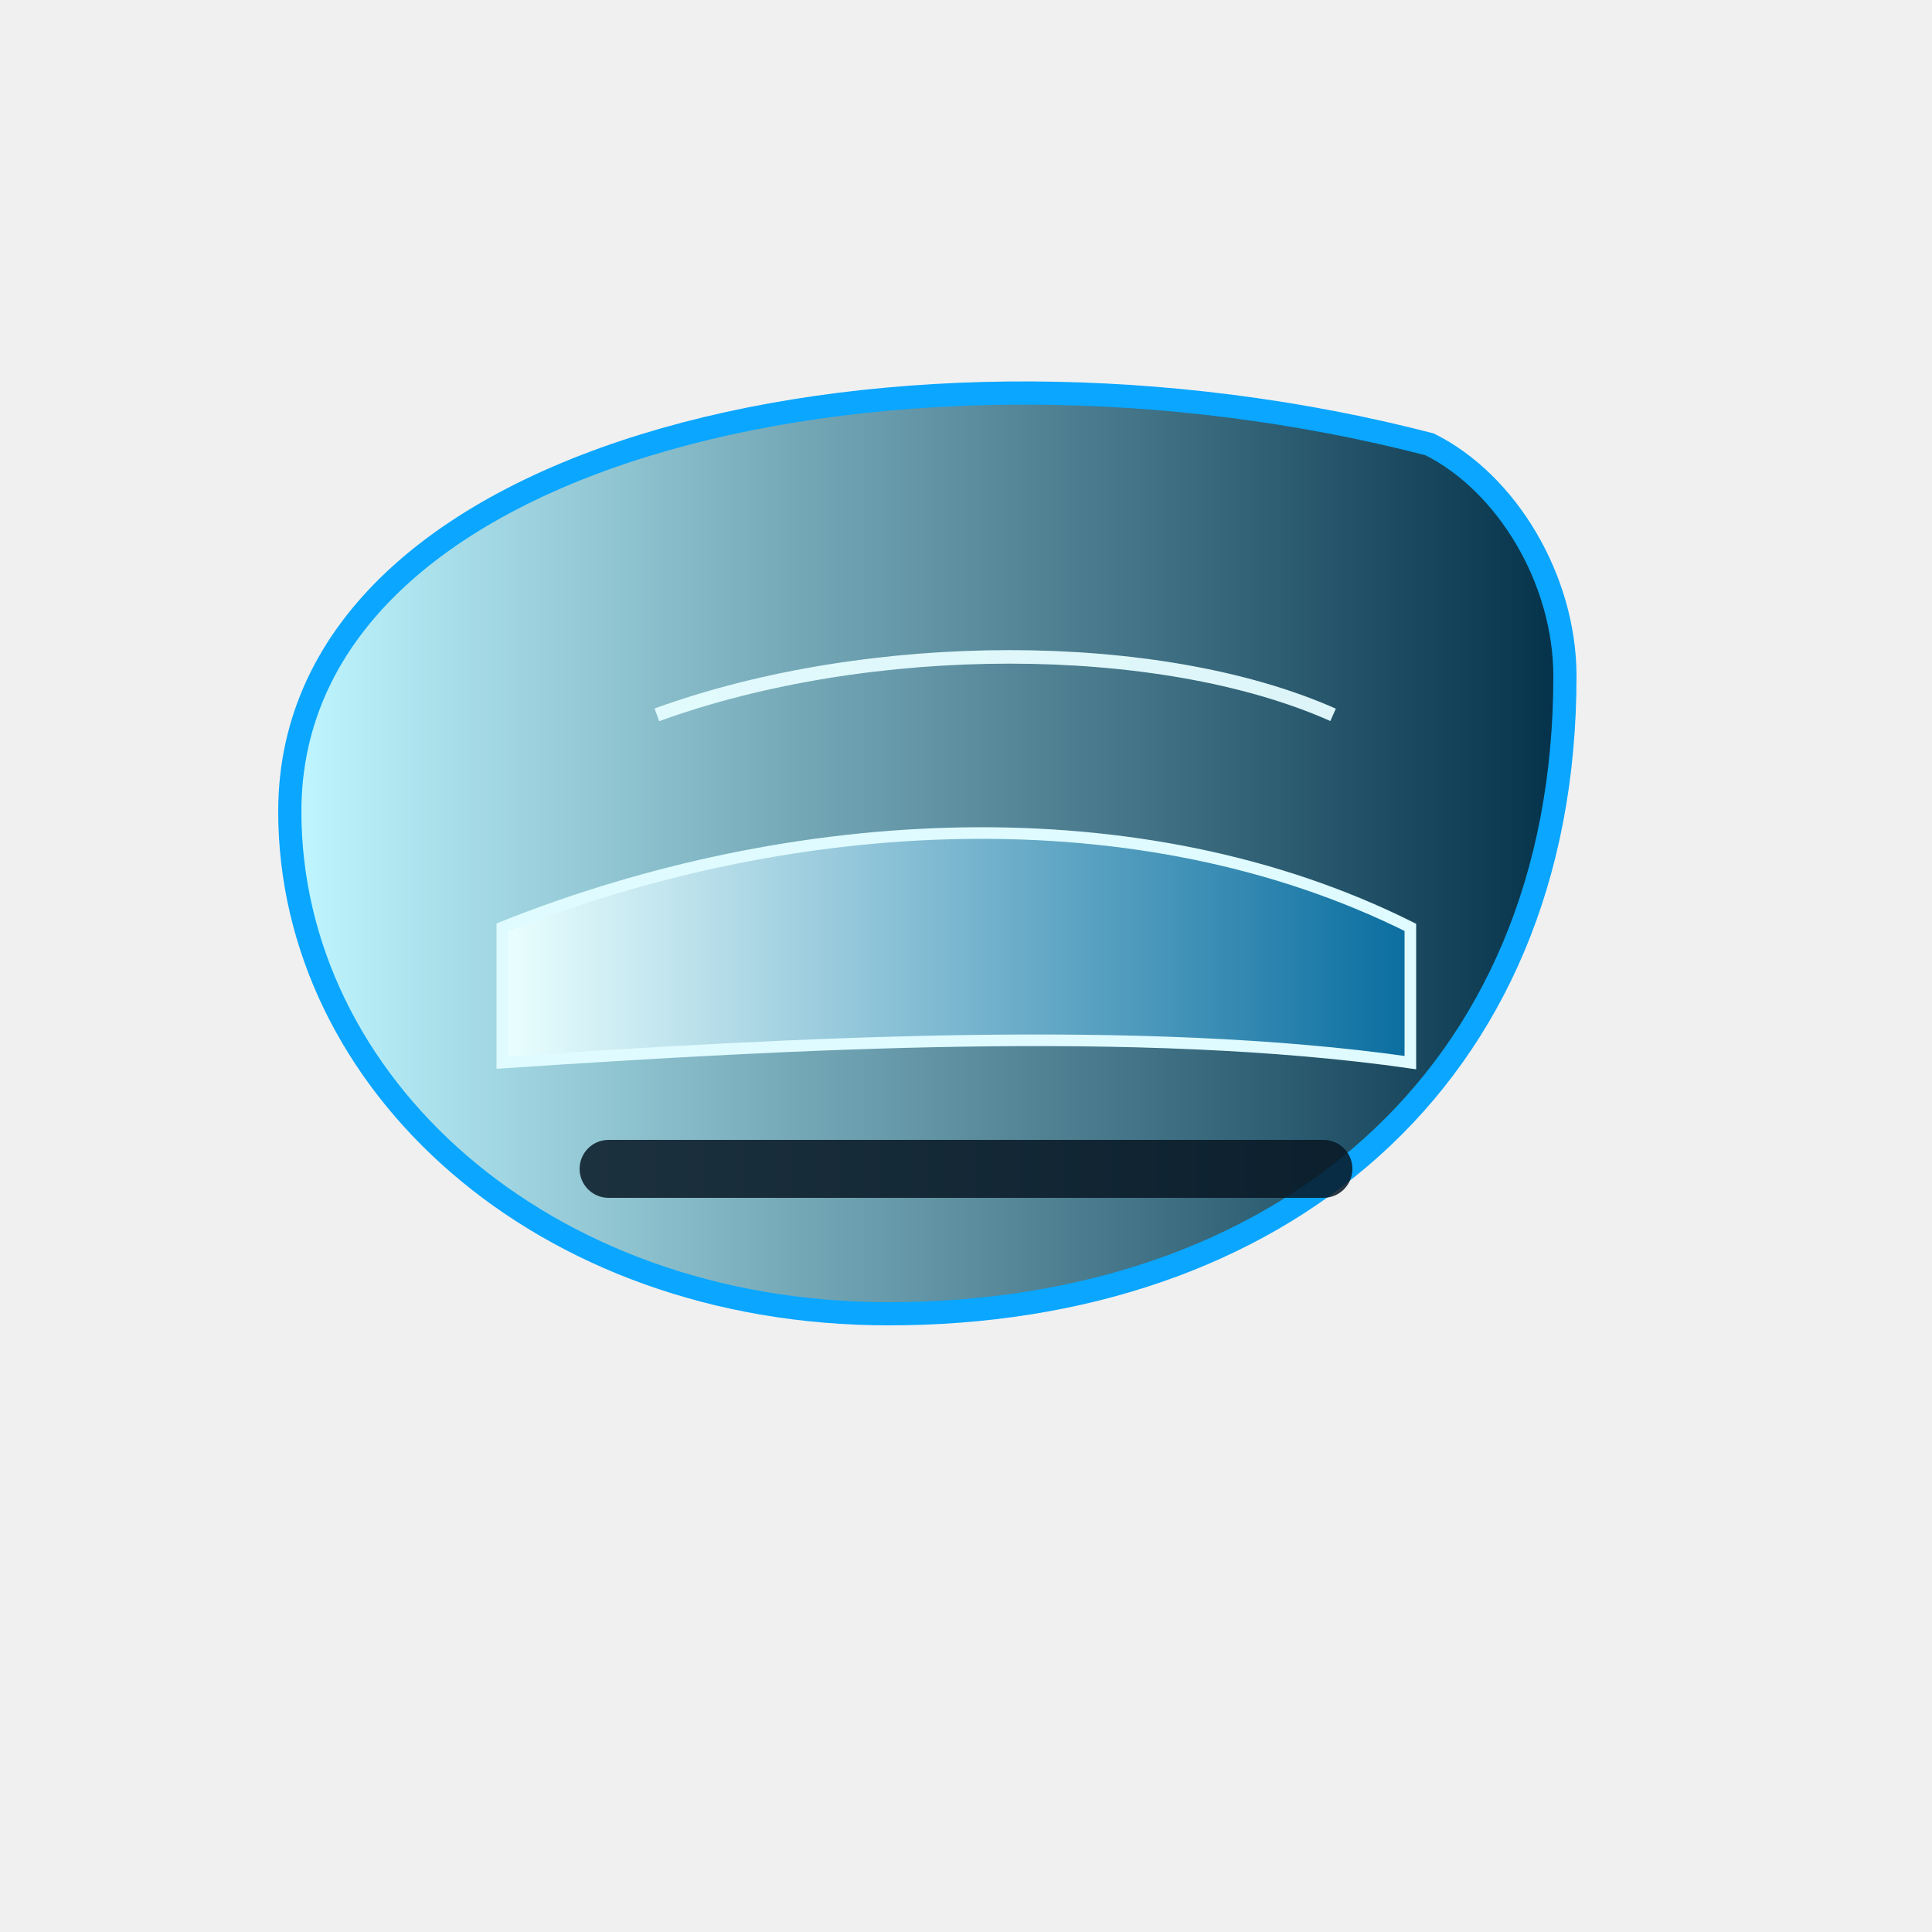
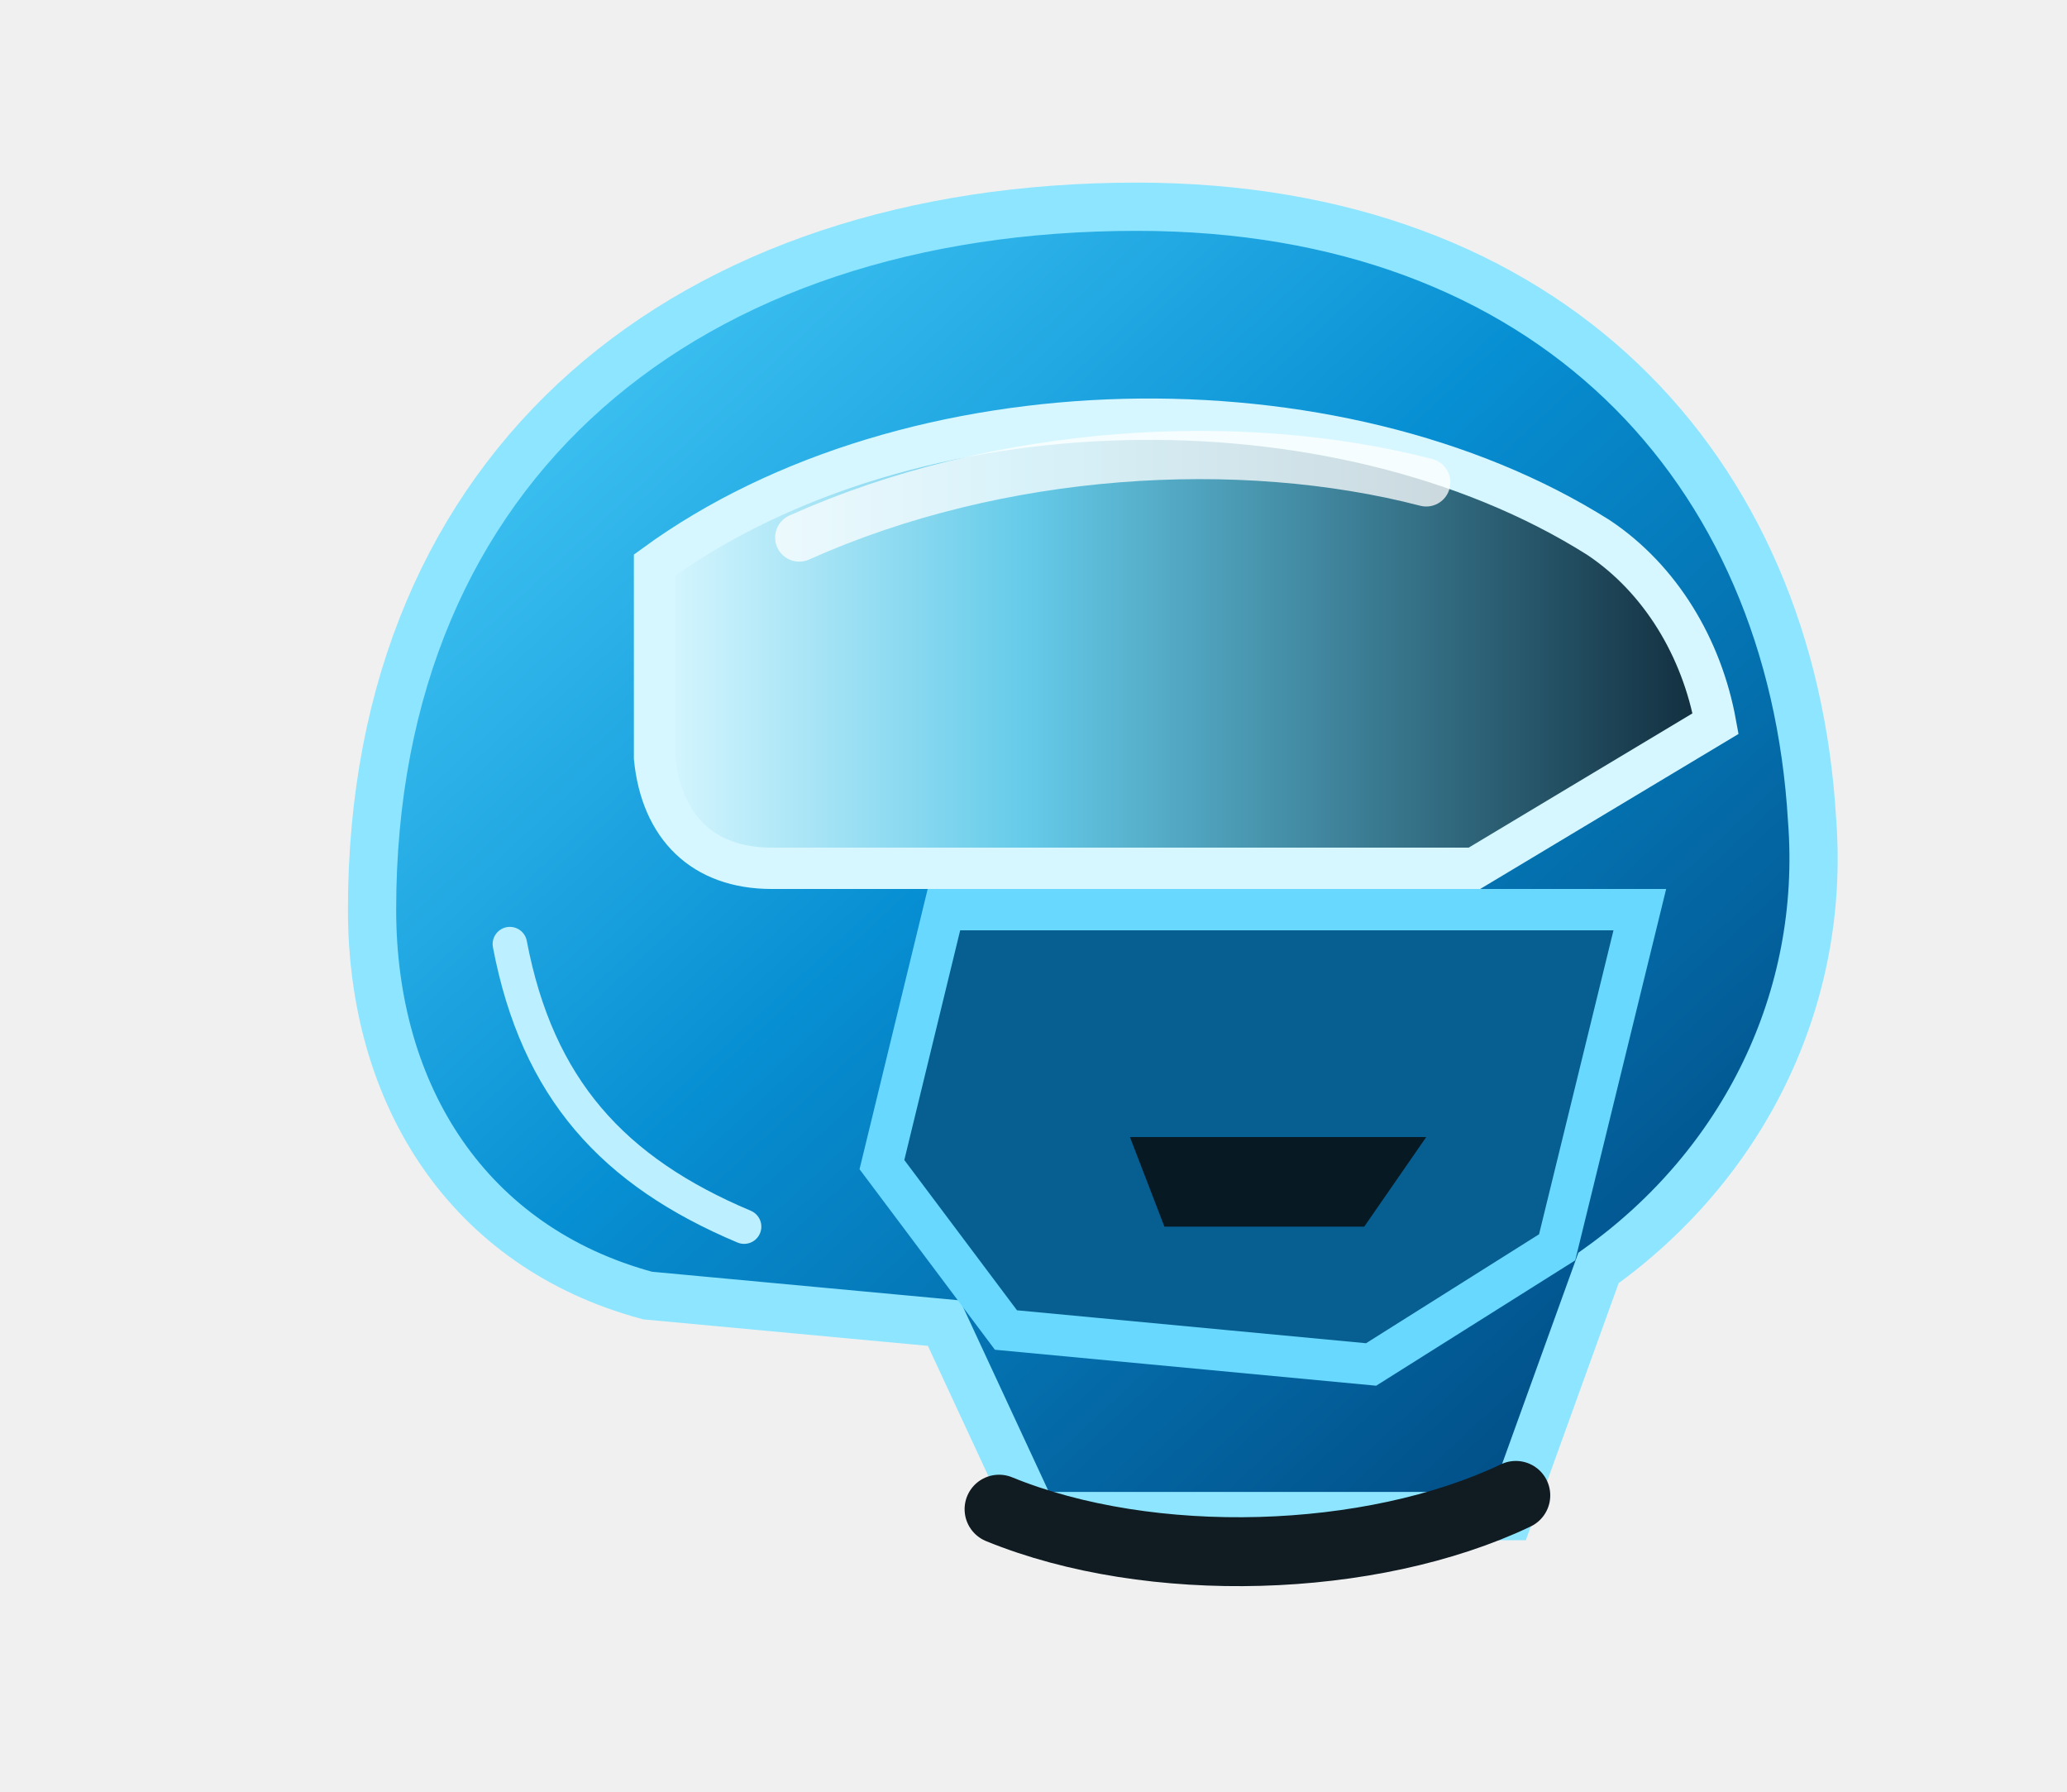
- <svg xmlns="http://www.w3.org/2000/svg" viewBox="0 0 200 200">
+ <svg xmlns="http://www.w3.org/2000/svg" viewBox="0 0 300 260">
  <defs>
-     <linearGradient id="cascoShell" x1="0" x2="1">
-       <stop offset="0" stop-color="#bff6ff" />
-       <stop offset="1" stop-color="#04324a" />
+     <linearGradient id="shell" x1="0" y1="0" x2="1" y2="1">
+       <stop offset="0" stop-color="#55d7ff" />
+       <stop offset=".45" stop-color="#078fd3" />
+       <stop offset="1" stop-color="#003e73" />
    </linearGradient>
-     <linearGradient id="visorGrad" x1="0" x2="1">
-       <stop offset="0" stop-color="#eaffff" />
-       <stop offset="1" stop-color="#0a6ea0" />
+     <linearGradient id="visor" x1="0" y1="0" x2="1" y2="0">
+       <stop offset="0" stop-color="#d9f7ff" />
+       <stop offset=".35" stop-color="#65cbe9" />
+       <stop offset="1" stop-color="#102b3b" />
    </linearGradient>
  </defs>
-   <path d="M30 84 C30 46 94 32 148 46 C156 50 162 60 162 70 C162 112 132 136 92 136 C56 136 30 112 30 84 Z" fill="url(#cascoShell)" stroke="#0aa6ff" stroke-width="2.4" />
-   <path id="visor" d="M52 96 C82 84 118 82 146 96 L146 110 C118 106 82 108 52 110 Z" fill="url(#visorGrad)" stroke="#dffbff" stroke-width="1.2" />
-   <rect x="60" y="118" width="80" height="6" rx="3" fill="#071623" opacity="0.85" />
-   <path class="glint" d="M68 74 C90 66 120 66 138 74" fill="none" stroke="#e6fdff" stroke-width="1.4" opacity="0.95" />
+   <path d="M54 132            C54 67 100 30 165 30            C225 30 260 68 263 119            C265 145 253 169 232 184            L219 220            L150 220            L137 192            L94 188            C68 181 54 159 54 132 Z" fill="url(#shell)" stroke="#8de5ff" stroke-width="7" />
+   <path d="M95 82            C132 55 194 54 232 78            C241 84 247 94 249 105            L214 126            L112 126            C102 126 96 120 95 110 Z" fill="url(#visor)" stroke="#d6f7ff" stroke-width="6" />
+   <path d="M116 78            C145 65 180 63 207 70" fill="none" stroke="#ffffff" stroke-opacity=".75" stroke-width="7" stroke-linecap="round" />
+   <path d="M137 132            L238 132            L226 181            L199 198            L146 193            L128 169 Z" fill="#075e91" stroke="#68d8ff" stroke-width="6" />
+   <path d="M164 165            L207 165            L198 178            L169 178 Z" fill="#071923" />
+   <path d="M145 219            C167 228 199 227 220 217" fill="none" stroke="#101b22" stroke-width="10" stroke-linecap="round" />
+   <path d="M74 137            C78 158 89 170 108 178" fill="none" stroke="#bcefff" stroke-width="5" stroke-linecap="round" />
</svg>
